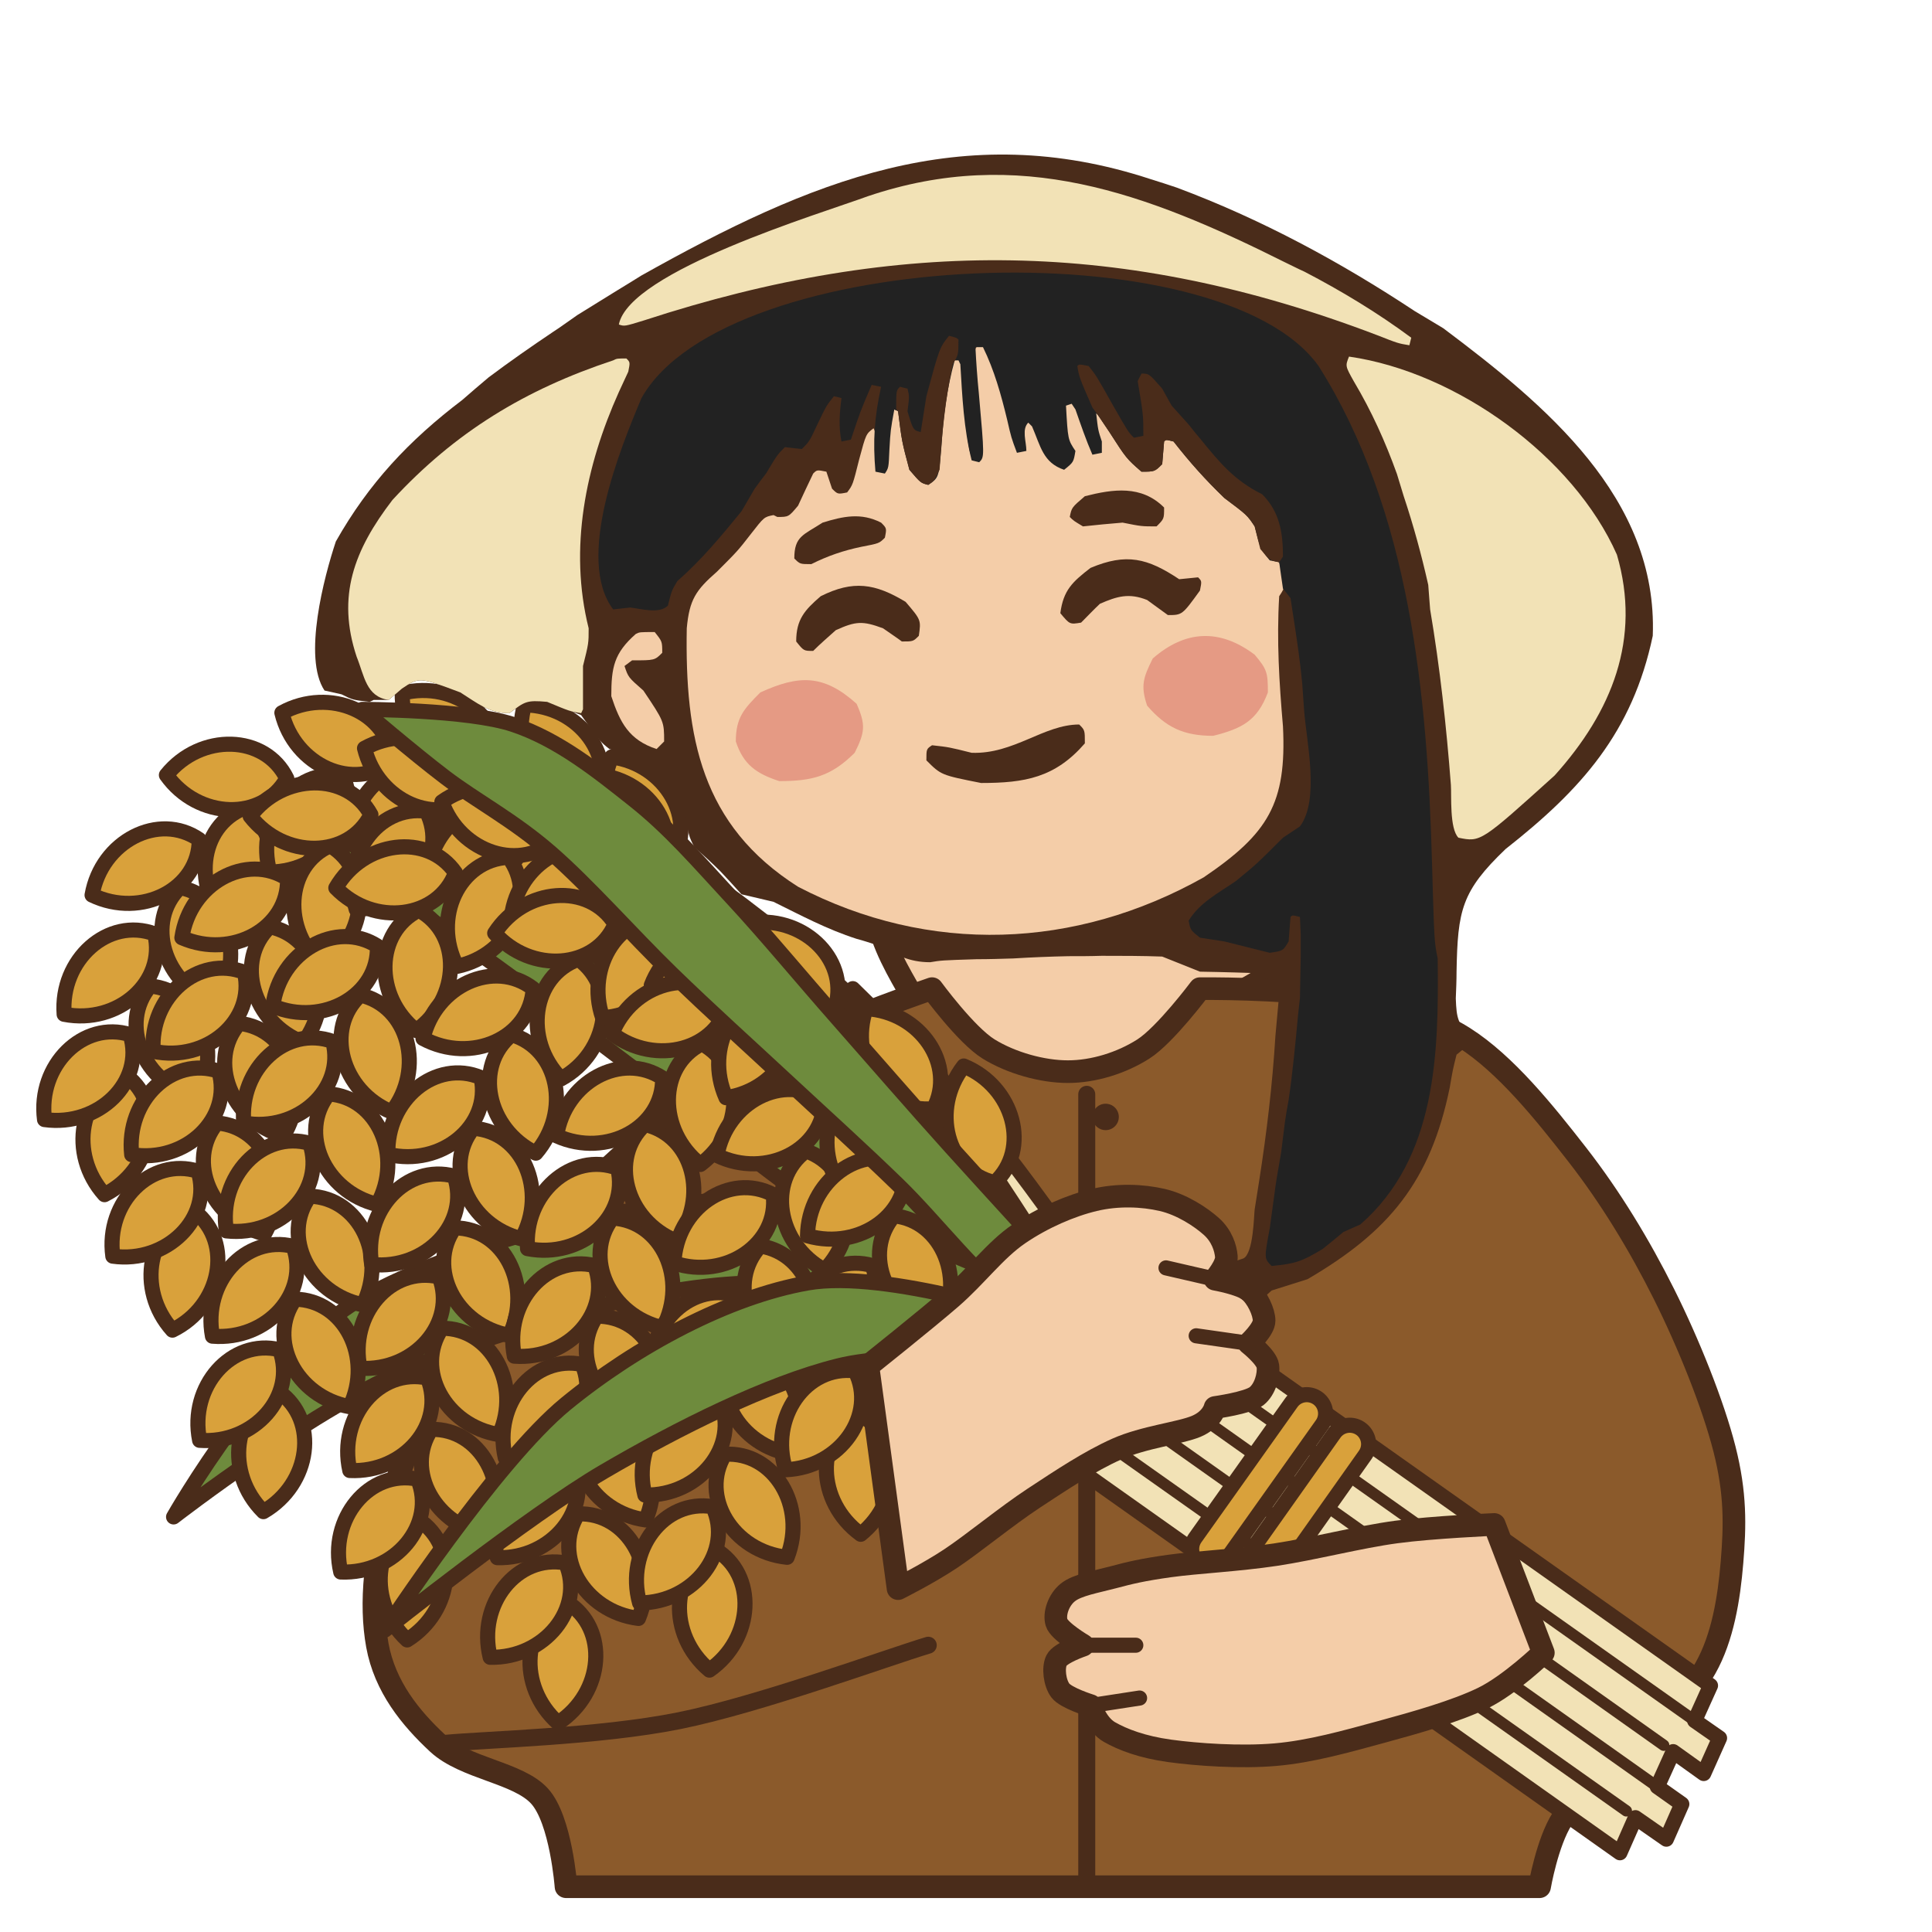
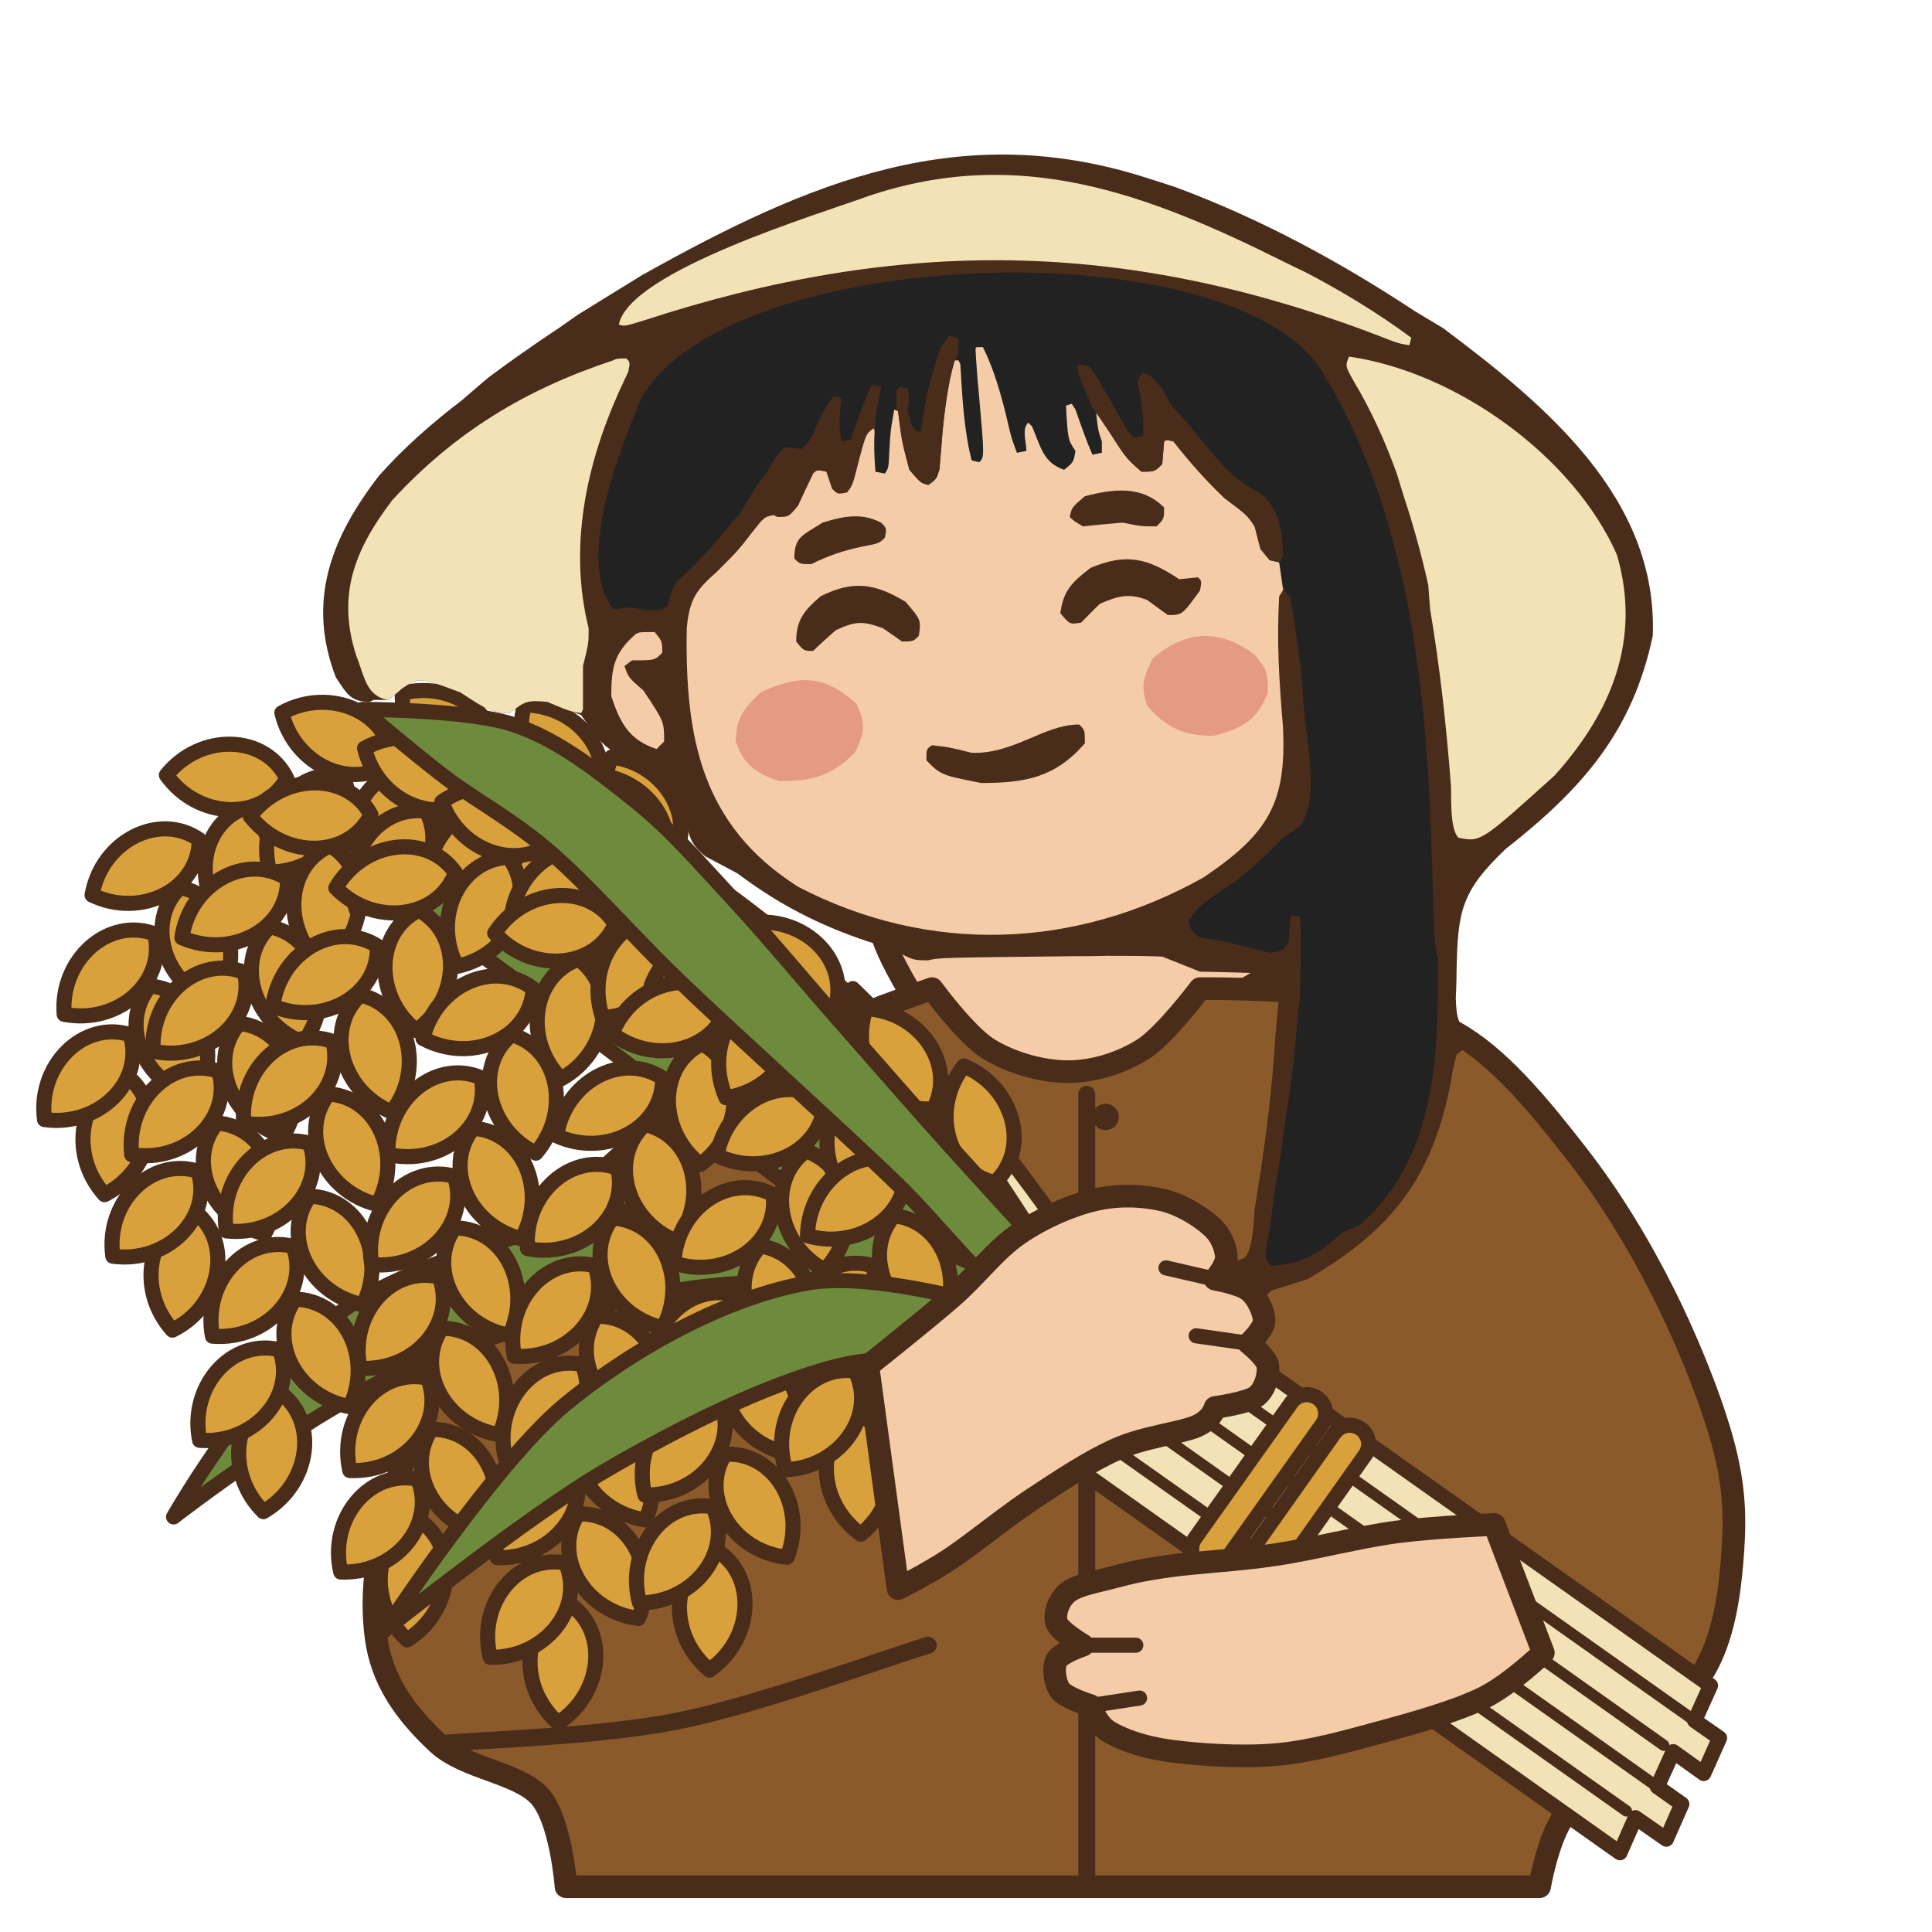
<svg xmlns="http://www.w3.org/2000/svg" viewBox="0 0 512 512" stroke="#4A2C1A" stroke-linejoin="round" stroke-linecap="round">
  <g id="body">
    <path d="M240 230c-17 7-.7 28.7 4 38c4.7 9.3 14.7 15.3 24 18c9.3 2.7 22.7 1.3 32-2c9.3-3.3 16.3-12.3 24-18c7.7-5.7 18.3-9.3 22-16c3.7-6.7 17.7-20.7 0-24c-17.7-3.3-89-3-106 4z" fill="#F4CDA8" stroke-width="6" />
    <path d="M150 500c0 0-1.3-17.7-7-24c-5.7-6.3-19.8-7.3-27-14c-7.2-6.7-14-15-16-26c-2-11-.7-25 4-40c4.7-15 12.7-34 24-50c11.3-16 30-34.3 44-46c14-11.7 27.5-17.7 40-24c12.5-6.3 35-14 35-14c0 0 9 12.3 15 16c6 3.7 14.2 6 21 6c6.8 0 14.2-2.3 20-6c5.8-3.7 15-16 15-16c0 0 22.3-.2 34 2c11.7 2.2 25 4 36 11c11 7 21.2 19.7 30 31c8.8 11.3 16.5 24 23 37c6.5 13 13 29.2 16 41c3 11.8 2.8 20.3 2 30c-.8 9.7-2.5 20-7 28c-4.5 8-13.7 13.3-20 20c-6.3 6.7-14 13.7-18 20c-4 6.3-6 18-6 18c0 0-258 0-258 0z" fill="#8B5A2B" stroke-width="6" />
    <path d="M288 290c0 18.3 0 75.3 0 110c0 34.7 0 81.7 0 98" fill="none" stroke-width="4.5" />
    <path d="M118 462c10.3-1 40.7-1.7 62-6c21.3-4.3 55-16.7 66-20" fill="none" stroke-width="4.5" />
    <circle cx="293" cy="296" r="3.5" fill="#4A2C1A" stroke="none" />
  </g>
  <g id="rice" data-pivot="302 356" style="transform-box: view-box; transform-origin: 302px 356px">
    <path d="M300 352c0 0-25.7-37-38-52c-12.3-15-36-38-36-38c0 0-15.3 10.7-12 22c3.3 11.3 20.7 30 32 46c11.3 16 36 50 36 50c0 0 18-28 18-28z" fill="#F2E2B6" stroke-width="4" />
    <path d="M310.4 345.6c0 0 142.9 101.1 142.9 101.1c0 0-4.2 9.3-4.2 9.3c0 0 6.6 4.6 6.6 4.6c0 0-4.2 9.4-4.2 9.4c0 0-8.1-5.8-8.1-5.8c0 0-4.2 9.3-4.2 9.3c0 0 6.5 4.6 6.5 4.6c0 0-4.1 9.3-4.1 9.3c0 0-8.2-5.7-8.2-5.7c0 0-4.1 9.3-4.1 9.3c0 0-147.7-104.6-147.7-104.6c0 0 28.8-40.8 28.8-40.8z" fill="#F2E2B6" stroke-width="4" />
    <path d="M307.9 356.1c24.2 17.1 121.1 85.7 145.3 102.8" fill="none" stroke-width="3" />
    <path d="M302.2 364.2c23.1 16.4 115.6 81.9 138.7 98.3" fill="none" stroke-width="3" />
    <path d="M296.4 372.4c24.5 17.3 122.4 86.7 146.9 104" fill="none" stroke-width="3" />
    <path d="M290.6 380.6c23.4 16.5 117 82.8 140.4 99.3" fill="none" stroke-width="3" />
    <path d="M284 340c0 0-38.3-26.7-64-44c-25.7-17.3-62-44.3-90-60c-28-15.7-78-34-78-34c0 0 47 30.7 74 50c27 19.3 64.7 48.7 88 66c23.3 17.3 52 38 52 38c0 0 18-16 18-16z" fill="#6E8B3D" stroke-width="4" />
    <path d="M278 344c0 0-51.7-26-82-26c-30.3 0-75 12-100 26c-25 14-50 58-50 58c0 0 38.3-29.7 64-40c25.7-10.3 63.3-21.7 90-22c26.7-.3 70 20 70 20c0 0 8-16 8-16z" fill="#6E8B3D" stroke-width="4" />
    <path d="M284 342c-9-12.3-32-52.3-54-74c-22-21.7-54.3-45.7-78-56c-23.7-10.3-46.7-9.7-64-6c-17.3 3.7-30 10-40 28c-10 18-16.7 66.7-20 80" fill="none" stroke-width="3.5" />
    <g fill="#D9A13B" stroke-width="4">
      <path d="M27.7 316.6c13-6.6 16.2-23.4 5.9-31.5c-12.5 3.9-15.6 20.7-5.9 31.5z" />
      <path d="M11.8 296.7c14.4 2 26.6-10 22.7-22.5c-12.4-3.9-24.6 8.1-22.7 22.5z" />
      <path d="M52 290.9c7.3-12.6.8-28.4-12.2-29.6c-8.4 10-1.9 25.8 12.2 29.6z" />
      <path d="M17 268.8c14.3 2.8 27.1-8.6 24-21.3c-12.3-4.6-25.1 6.8-24 21.3z" />
      <path d="M56.9 265.8c8.5-11.7 3.6-28.1-9.2-30.6c-9.3 9.1-4.4 25.5 9.2 30.6z" />
      <path d="M24.4 237.2c13.1 6.3 28.4-1.6 28.4-14.7c-10.7-7.4-25.9.4-28.4 14.7z" />
      <path d="M61.3 246c12.4-7.5 14.3-24.5 3.5-31.9c-12.2 4.8-14.1 21.8-3.5 31.9z" />
      <path d="M44.1 205.4c8.4 11.8 25.5 12.3 31.9.9c-5.7-11.7-22.8-12.2-31.9-.9z" />
      <path d="M71.5 231.1c14.6-.1 24.9-13.7 19.3-25.5c-12.9-2.1-23.2 11.5-19.3 25.5z" />
      <path d="M74.7 188.9c3.4 14.1 19 21 29.3 12.9c-.9-13-16.6-19.9-29.3-12.9z" />
      <path d="M92.8 223.8c14 3.7 27.5-6.9 25.2-19.7c-11.9-5.4-25.4 5.1-25.2 19.7z" />
      <path d="M106.6 183.7c-.3 14.6 13.2 25.1 25.1 19.8c2.4-12.8-11.1-23.4-25.1-19.8z" />
      <path d="M115.2 221.9c12.6 7.2 28.4.5 29.5-12.5c-10.1-8.3-25.9-1.6-29.5 12.5z" />
      <path d="M139 186.8c-4 14 6.1 27.7 19 25.8c5.7-11.8-4.4-25.6-19-25.8z" />
      <path d="M137.3 226c10.3 10.2 27.3 7.9 31.7-4.3c-7.5-10.7-24.5-8.4-31.7 4.3z" />
    </g>
    <path d="M284 342c-8.7-11.7-31.7-50-52-70c-20.3-20-49.3-40.7-70-50c-20.7-9.3-38.7-10.3-54-6c-15.3 4.3-27.7 9.7-38 32c-10.3 22.3-20 85-24 102" fill="none" stroke-width="3.5" />
    <g fill="#D9A13B" stroke-width="4">
      <path d="M45.7 352.5c13-6.4 16.2-23.2 6-31.4c-12.5 3.8-15.7 20.6-6 31.4z" />
      <path d="M29.9 332.9c14.3 2 26.5-10.1 22.6-22.5c-12.4-3.9-24.6 8.1-22.6 22.5z" />
      <path d="M70.1 327c7.1-12.7.4-28.4-12.6-29.4c-8.3 10.1-1.5 25.8 12.6 29.4z" />
      <path d="M34.9 306c14.4 2.3 26.7-9.6 23.1-22.1c-12.4-4.2-24.7 7.7-23.1 22.1z" />
      <path d="M75.1 301c7.6-12.4 1.3-28.4-11.7-29.8c-8.5 9.9-2.2 25.9 11.7 29.8z" />
      <path d="M40.6 278.6c14.2 3 27.1-8.2 24.2-20.9c-12.2-4.8-25.2 6.4-24.2 20.9z" />
      <path d="M80.4 276.3c8.7-11.6 3.9-28.1-8.9-30.7c-9.4 9-4.6 25.5 8.9 30.7z" />
      <path d="M48.2 248.5c13.3 5.8 28.3-2.5 28-15.6c-10.9-7.1-25.9 1.2-28 15.6z" />
      <path d="M85.5 256c12.1-8 13.2-25.1 2-31.9c-11.9 5.3-13 22.4-2 31.9z" />
      <path d="M66.3 216.3c9 11.5 26.1 11.3 32-.4c-6.2-11.4-23.3-11.2-32 .4z" />
      <path d="M94.4 241c14.5-.4 24.5-14.3 18.6-26c-12.9-1.8-22.9 12.2-18.6 26z" />
      <path d="M96.6 198.3c3.5 14.1 19.2 21 29.4 12.8c-1-13-16.7-19.8-29.4-12.8z" />
      <path d="M113.2 232.6c13.8 4.7 28-4.8 26.6-17.8c-11.4-6.2-25.7 3.3-26.6 17.8z" />
      <path d="M130.8 193.5c-2.1 14.4 10 26.6 22.5 22.8c3.9-12.5-8.1-24.7-22.5-22.8z" />
      <path d="M134.3 232.2c11.5 8.9 28 4.4 30.9-8.3c-8.9-9.6-25.4-5.1-30.9 8.3z" />
      <path d="M162.1 200.6c-5.7 13.3 2.8 28.2 15.8 27.8c7.1-11-1.4-25.9-15.8-27.8z" />
    </g>
    <path d="M284 342c-8.3-10.8-32-46.7-50-65c-18-18.3-40.3-37.2-58-45c-17.7-7.8-33.7-9.3-48-2c-14.3 7.3-28.3 18-38 46c-9.7 28-16.7 101.7-20 122" fill="none" stroke-width="3.5" />
    <g fill="#D9A13B" stroke-width="4">
      <path d="M69.8 400.6c12.6-7.3 14.8-24.3 4.1-31.8c-12.2 4.6-14.4 21.6-4.1 31.8z" />
      <path d="M52.9 381.7c14.5 1.1 25.8-11.8 21.2-24c-12.7-3.1-24.1 9.7-21.2 24z" />
      <path d="M92.7 372.8c6.3-13.1-1.5-28.3-14.5-28.5c-7.6 10.7.2 25.9 14.5 28.5z" />
      <path d="M56.3 354.1c14.5 1.2 25.9-11.5 21.4-23.8c-12.6-3.2-24.1 9.5-21.4 23.8z" />
      <path d="M96.2 345.8c6.5-13-1-28.4-14.1-28.8c-7.7 10.5-.2 25.9 14.1 28.8z" />
      <path d="M60 326.2c14.5 1.6 26.3-10.8 22.1-23.2c-12.5-3.6-24.4 8.8-22.1 23.2z" />
      <path d="M100 319.2c7-12.7.1-28.4-12.9-29.3c-8.1 10.2-1.2 25.9 12.9 29.3z" />
      <path d="M64.6 297.6c14.3 2.6 26.9-9 23.6-21.6c-12.3-4.4-24.9 7.1-23.6 21.6z" />
      <path d="M103.8 294.7c8.9-11.5 4.5-28.1-8.3-31c-9.6 8.9-5.1 25.5 8.3 31z" />
      <path d="M72.3 266.6c13.3 5.6 28.2-2.9 27.7-15.9c-11-7-25.8 1.5-27.7 15.9z" />
      <path d="M110.3 273.1c11.8-8.5 12.2-25.6.7-31.9c-11.7 5.8-12 22.9-.7 31.9z" />
      <path d="M89 235.3c10.1 10.4 27.1 8.2 31.7-4c-7.4-10.7-24.4-8.6-31.7 4z" />
      <path d="M121.1 256.1c14.2-3 21.5-18.5 13.7-28.9c-13.1.6-20.4 16-13.7 28.9z" />
      <path d="M117.1 212.5c4.9 13.7 21.2 18.8 30.5 9.6c-2.3-12.8-18.7-18-30.5-9.6z" />
      <path d="M135.4 244.2c13.7 4.9 28-4.6 26.7-17.6c-11.4-6.3-25.7 3.2-26.7 17.6z" />
      <path d="M154.7 205.3c-3 14.2 8.2 27.1 20.9 24.1c4.8-12.1-6.4-25.1-20.9-24.1z" />
      <path d="M155.8 244.1c10.7 9.7 27.6 6.6 31.4-5.9c-8.1-10.2-24.9-7.1-31.4 5.9z" />
    </g>
    <path d="M284 342c-7.8-9.8-32-43.3-47-59c-15-15.7-29.5-29.8-43-35c-13.5-5.2-26.3-5-38 4c-11.7 9-24 20-32 50c-8 30-13.3 108.3-16 130" fill="none" stroke-width="3.5" />
    <g fill="#D9A13B" stroke-width="4">
      <path d="M107.9 434.6c12.3-7.7 13.9-24.7 3-31.9c-12.1 5-13.7 22-3 31.9z" />
      <path d="M90.3 416.6c14.5.6 25.4-12.6 20.4-24.6c-12.8-2.7-23.7 10.5-20.4 24.6z" />
      <path d="M129.8 406.8c5.8-13.3-2.5-28.3-15.5-28c-7.2 10.9 1.1 25.9 15.5 28z" />
      <path d="M92.7 389.7c14.5.7 25.5-12.4 20.6-24.5c-12.8-2.8-23.8 10.3-20.6 24.5z" />
      <path d="M132.3 380.2c6-13.2-2.2-28.3-15.2-28.2c-7.3 10.9.8 25.9 15.2 28.2z" />
      <path d="M95.4 362.6c14.5.9 25.7-12 21-24.2c-12.8-3-24 9.9-21 24.2z" />
      <path d="M135 353.9c6.3-13.1-1.4-28.4-14.5-28.5c-7.5 10.6.2 25.9 14.5 28.5z" />
      <path d="M98.5 335.1c14.4 1.5 26.2-11 21.9-23.4c-12.6-3.4-24.3 9-21.9 23.4z" />
      <path d="M138.2 328.3c7.1-12.7.3-28.4-12.8-29.3c-8.1 10.1-1.3 25.8 12.8 29.3z" />
      <path d="M102.8 305.9c14.1 3.4 27.4-7.5 24.7-20.3c-12-5.1-25.2 5.8-24.7 20.3z" />
      <path d="M142 305.6c9.5-11 6.1-27.7-6.4-31.4c-10.1 8.3-6.7 25 6.4 31.4z" />
      <path d="M112.1 275.2c12.8 6.9 28.4-.1 29.2-13.2c-10.3-8-25.9-.9-29.2 13.2z" />
      <path d="M148.7 285.9c12.7-7 15.2-24 4.6-31.7c-12.3 4.4-14.8 21.3-4.6 31.7z" />
      <path d="M131.1 247.3c9.6 10.8 26.7 9.6 31.9-2.4c-6.9-11.1-24-9.8-31.9 2.4z" />
      <path d="M159.7 269.7c14.5-.9 24-15.2 17.7-26.6c-13-1.4-22.4 12.9-17.7 26.6z" />
      <path d="M164.9 225.2c.6 14.5 14.6 24.3 26.2 18.4c1.7-13-12.3-22.8-26.2-18.4z" />
      <path d="M172.6 261.1c11.6 8.7 28.1 3.9 30.7-8.9c-9.1-9.4-25.5-4.6-30.7 8.9z" />
    </g>
    <path d="M284 342c-7.3-8.7-31.7-39.3-44-52c-12.3-12.7-20.7-22-30-24c-9.3-2-17.7 1.3-26 12c-8.3 10.7-18 22.7-24 52c-6 29.3-10 103.3-12 124" fill="none" stroke-width="3.5" />
    <g fill="#D9A13B" stroke-width="4">
      <path d="M147.9 456.6c12.2-8 13.5-25 2.4-32c-12 5.3-13.3 22.3-2.4 32z" />
      <path d="M129.9 439.2c14.5.3 25.2-13 20-25c-12.9-2.4-23.5 10.9-20 25z" />
      <path d="M169.2 428.9c5.6-13.4-3-28.2-16-27.7c-7 11.1 1.6 25.9 16 27.7z" />
      <path d="M131.8 412.8c14.5.4 25.3-12.9 20.1-24.9c-12.8-2.5-23.6 10.8-20.1 24.9z" />
      <path d="M171.1 402.8c5.8-13.4-2.7-28.2-15.7-27.8c-7.1 10.9 1.3 25.8 15.7 27.8z" />
      <path d="M133.9 386.3c14.5.6 25.4-12.6 20.4-24.7c-12.8-2.7-23.7 10.5-20.4 24.7z" />
      <path d="M173.3 376.9c6-13.2-2.1-28.3-15.2-28.1c-7.3 10.8.8 25.9 15.2 28.1z" />
      <path d="M136.3 359.4c14.5 1.1 25.9-11.8 21.3-24c-12.7-3.1-24.1 9.7-21.3 24z" />
      <path d="M175.7 351.9c6.8-12.9-.3-28.4-13.4-29.1c-7.9 10.4-.8 25.9 13.4 29.1z" />
      <path d="M139.8 330.9c14.3 2.8 27-8.6 23.9-21.3c-12.2-4.6-25 6.8-23.9 21.3z" />
      <path d="M179.2 328.9c8.9-11.5 4.5-28-8.3-30.9c-9.6 8.9-5.2 25.4 8.3 30.9z" />
      <path d="M147.5 301c13.3 6 28.3-2.3 28.1-15.3c-10.9-7.2-25.9 1-28.1 15.3z" />
      <path d="M185.6 308.6c11.7-8.7 11.9-25.8.4-32c-11.7 5.9-11.8 23-.4 32z" />
      <path d="M162.2 273.9c11.6 8.8 28.1 4.3 30.9-8.5c-9-9.5-25.5-5-30.9 8.5z" />
      <path d="M192.4 290.9c14.4-2.1 22.6-17.1 15.4-28c-13.1-.3-21.3 14.8-15.4 28z" />
      <path d="M198.1 244.7c-1.4 14.4 11.1 26.1 23.4 21.8c3.4-12.6-9.1-24.3-23.4-21.8z" />
    </g>
    <path d="M284 342c-6.3-7.3-28.3-35.3-38-44c-9.7-8.7-14-10-20-8c-6 2-10.7 9-16 20c-5.3 11-12.3 24.3-16 46c-3.7 21.7-5 70-6 84" fill="none" stroke-width="3.5" />
    <g fill="#D9A13B" stroke-width="4">
      <path d="M188 442.6c11.9-8.3 12.7-25.4 1.5-32c-11.9 5.5-12.7 22.6-1.5 32z" />
      <path d="M169.5 424.8c14.6-.1 24.9-13.7 19.4-25.5c-12.9-2.2-23.3 11.5-19.4 25.5z" />
      <path d="M208.6 412.7c5.3-13.5-3.5-28.1-16.5-27.3c-6.8 11.1 2 25.8 16.5 27.3z" />
      <path d="M170.9 396.2c14.5.3 25.2-13.1 19.9-25c-12.8-2.5-23.5 11-19.9 25z" />
      <path d="M210 385.4c5.9-13.2-2.3-28.3-15.4-28c-7.2 10.9 1.1 25.9 15.4 28z" />
      <path d="M172.8 366.3c14.4 1.7 26.3-10.7 22.1-23.1c-12.5-3.6-24.4 8.8-22.1 23.1z" />
      <path d="M212 360.5c8-12.2 2.4-28.3-10.5-30.3c-8.9 9.6-3.3 25.8 10.5 30.3z" />
      <path d="M178.6 334.7c13.8 4.6 27.9-5.2 26.3-18.1c-11.6-6.1-25.7 3.6-26.3 18.1z" />
      <path d="M218.5 336.6c10.1-10.4 7.5-27.3-4.9-31.6c-10.5 7.8-7.8 24.7 4.9 31.6z" />
      <path d="M190 306.2c13 6.3 28.3-1.5 28.5-14.5c-10.7-7.6-25.9.2-28.5 14.5z" />
      <path d="M223.6 315.8c13.6-5.3 18.3-21.7 8.8-30.7c-12.8 2.6-17.5 19.1-8.8 30.7z" />
      <path d="M229.5 267.3c-4.7 13.7 4.9 27.9 17.9 26.5c6.1-11.5-3.4-25.7-17.9-26.5z" />
    </g>
    <path d="M284 342c-5.3-6.2-25-31.7-32-37c-7-5.3-7 .8-10 5c-3 4.2-5.7 10.7-8 20c-2.3 9.3-5 23.7-6 36c-1 12.3 0 31.7 0 38" fill="none" stroke-width="3.5" />
    <g fill="#D9A13B" stroke-width="4">
      <path d="M228.1 406.6c11.3-9.1 10.9-26.2-.8-32c-11.4 6.3-11 23.4.8 32z" />
      <path d="M208.2 389.5c14.5-.6 24.3-14.6 18.4-26.2c-13-1.6-22.8 12.4-18.4 26.2z" />
      <path d="M246.1 377.6c6-13.3-2.2-28.3-15.3-28.1c-7.2 10.9 1 25.9 15.3 28.1z" />
      <path d="M209.1 358.5c14.4 1.6 26.3-10.7 22.1-23.1c-12.5-3.6-24.4 8.7-22.1 23.1z" />
      <path d="M248.8 351.9c7.4-12.5 1-28.4-11.9-29.7c-8.5 10-2.1 25.8 11.9 29.7z" />
      <path d="M214 327.5c14 4 27.8-6.1 25.8-19.1c-11.8-5.6-25.6 4.6-25.8 19.1z" />
      <path d="M252.8 329.9c10.9-9.7 9.6-26.7-2.4-31.9c-11.1 6.9-9.8 23.9 2.4 31.9z" />
      <path d="M255.4 282.5c-8.9 11.5-4.5 28 8.2 30.9c9.6-8.8 5.2-25.4-8.2-30.9z" />
    </g>
    <path d="M276 350c0 0-41-13.7-62-10c-21 3.7-45.3 16.7-64 32c-18.7 15.3-48 60-48 60c0 0 38-30.3 58-42c20-11.7 43.3-23.3 62-28c18.7-4.7 50 0 50 0c0 0 4-12 4-12z" fill="#6E8B3D" stroke-width="4" />
    <path d="M96 188c0 0 28 0 40 4c12 4 22.3 12.3 32 20c9.7 7.7 17 16.3 26 26c9 9.7 18.3 21 28 32c9.7 11 19.8 22.7 30 34c10.2 11.3 31 34 31 34c0 0-7.5 10-15 6c-7.5-4-20-20.3-30-30c-10-9.7-20-18.7-30-28c-10-9.3-19.7-18-30-28c-10.3-10-22-23.3-32-32c-10-8.7-19.7-13.7-28-20c-8.3-6.3-22-18-22-18z" fill="#6E8B3D" stroke-width="4" />
    <path d="M346.3 374.6L320.8 410.5" fill="none" stroke-width="14" />
    <path d="M346.3 374.6L320.8 410.5" fill="none" stroke="#D9A13B" stroke-width="6" />
    <path d="M357.7 382.7L332.3 418.6" fill="none" stroke-width="14" />
    <path d="M357.7 382.7L332.3 418.6" fill="none" stroke="#D9A13B" stroke-width="6" />
  </g>
  <g id="hands">
    <path d="M230 362c0 0 15.3-12.2 22-18c6.7-5.8 11.7-12.7 18-17c6.3-4.3 13.7-7.5 20-9c6.3-1.5 12.8-1.2 18 0c5.2 1.2 10.2 4.5 13 7c2.8 2.5 3.8 5.7 4 8c.2 2.3-3 6-3 6c0 0 6.8 1.2 9 3c2.2 1.8 4 5.7 4 8c0 2.3-4 6-4 6c0 0 4.7 3.7 5 6c.3 2.3-.7 6.2-3 8c-2.3 1.8-11 3-11 3c0 0-.7 3.2-5 5c-4.3 1.8-13.8 2.8-21 6c-7.2 3.2-14.7 8.2-22 13c-7.3 4.8-16 12-22 16c-6 4-14 8-14 8c0 0-8-59-8-59z" fill="#F4CDA8" stroke-width="6" />
    <path d="M322 339c-2.2-.5-10.8-2.5-13-3" fill="none" stroke-width="4" />
    <path d="M331 356c-2.3-.3-11.7-1.7-14-2" fill="none" stroke-width="4" />
    <path d="M409 438c0 0-8.8 8.5-16 12c-7.2 3.5-17.8 6.5-27 9c-9.2 2.5-18.7 5.2-28 6c-9.3.8-20.7 0-28-1c-7.3-1-12.5-3-16-5c-3.5-2-5-7-5-7c0 0-6.5-2-8-4c-1.5-2-2-6-1-8c1-2 7-4 7-4c0 0-6.3-3.7-7-6c-.7-2.3.5-6 3-8c2.5-2 7.5-2.8 12-4c4.5-1.2 7.8-2 15-3c7.2-1 18-1.5 28-3c10-1.5 22.3-4.7 32-6c9.7-1.3 26-2 26-2c0 0 13 34 13 34z" fill="#F4CDA8" stroke-width="6" />
    <path d="M287 436c2.3 0 11.7 0 14 0" fill="none" stroke-width="4" />
    <path d="M289 452c2.2-.3 10.8-1.7 13-2" fill="none" stroke-width="4" />
  </g>
  <g id="head" data-pivot="278 257" style="transform-box: view-box; transform-origin: 278px 257px" stroke="none">
-     <path d="M305 47.5c2.2.7 4.5 1.4 6.8 2.2 22.3 8.3 43.4 19.7 63.2 32.8 2.5 1.5 5 3 7.5 4.5 26.9 20.2 56.9 44.9 55.5 81.5-5.4 25.6-18.9 40.7-39 56.5-11.7 11.2-12.7 16.2-13 32.5 0 2.3-.1 4.7-.2 7.1.2 5.5.6 6.3 3.7 10.4-1 2.5-1 2.5-3.5 4.5-1 4-1 4-1.8 8.7-5.1 24.9-16.1 38.2-37.7 50.8-3.1 1-6.3 2-9.5 3-1.3 1.2-2.6 2.3-4 3.5-4.3 0-6-3.1-8-6.5 0-3 0-3 1.5-4.5 1-.3 2-.7 3-1 2.7-1.3 2.8-11.5 3-13 .4-2.5.8-5 1.2-7.6 2-12.8 3.5-25.4 4.3-38.4.3-3.7.7-7.3 1-11 0-3 0-3-2.5-5.5-6.2-.2-12.3-.4-18.5-.5-3.3-1.3-6.7-2.7-10-4-5.4-.2-10.8-.2-16.1-.2-2.9.1-5.8.1-8.8.1-4.9.1-9.7.3-14.6.6-3.2.1-6.4.2-9.7.2-9.3.3-9.3.3-12.3.8-5.7 0-8.9-2-14-4.5-1.8-.6-3.6-1.2-5.5-1.7-7.8-2.5-14.7-6.2-22-9.8-2.8-.7-5.6-1.3-8.5-2-1.8-2-3.6-4-5.5-6-2.2-2.2-4.6-4.4-7-6.5-1.5-3-1.5-3-2.5-9.5-3.9-9.8-10.1-13.7-20-16.5-2.5-2-2.5-2-7.5-9-12.8-5.1-12.8-5.1-19-.5-5.4 0-8.4-2.6-13-5.5-10.9-4.1-10.9-4.1-15.5-1-1.2 1-2.3 2-3.5 3-1.3 0-2.6 0-4 0-.3.2-.7.3-1 .5-4.5-.5-4.5-.5-7.5-2-1.5-.3-3-.7-4.5-1-5.8-8.7-.1-30.2 3-39.5 8.7-15.4 19.4-26.8 33.5-37.5 2.3-2 4.6-4 7-6 5.6-4.2 11.2-8.1 17-12 1.1-.7 1.1-.7 6.5-4.5 3.5-2.2 7-4.3 10.5-6.5 2.1-1.3 4.3-2.6 6.5-4 44.6-25 84.9-42 135-25.5z" fill="#4A2C1A" />
+     <path d="M305 47.5c2.2.7 4.5 1.4 6.8 2.2 22.3 8.3 43.4 19.7 63.2 32.8 2.5 1.5 5 3 7.5 4.5 26.9 20.2 56.9 44.9 55.5 81.5-5.4 25.6-18.9 40.7-39 56.5-11.7 11.2-12.7 16.2-13 32.5 0 2.3-.1 4.7-.2 7.1.2 5.5.6 6.3 3.7 10.4-1 2.5-1 2.5-3.5 4.5-1 4-1 4-1.8 8.7-5.1 24.9-16.1 38.2-37.7 50.8-3.1 1-6.3 2-9.5 3-1.3 1.2-2.6 2.3-4 3.5-4.3 0-6-3.1-8-6.5 0-3 0-3 1.5-4.5 1-.3 2-.7 3-1 2.7-1.3 2.8-11.5 3-13 .4-2.5.8-5 1.2-7.6 2-12.8 3.5-25.4 4.3-38.4.3-3.7.7-7.3 1-11 0-3 0-3-2.5-5.5-6.2-.2-12.3-.4-18.5-.5-3.3-1.3-6.7-2.7-10-4-4.9-.2-9.9-.2-14.8-.2-2.9.1-5.8.1-8.8.1-35.6.4-35.6.4-38.4 1.1-4 0-4 0-9.5-3-2.1-.7-4.3-1.3-6.5-2-12.9-4.3-23.6-9.8-34.5-18-2.8-1.5-5.6-3-8.5-4.5-4.5-3.6-4.6-6.1-5.5-12-3.9-9.8-10.1-13.7-20-16.5-2.5-2-2.5-2-7.5-9-12.8-5.1-12.8-5.1-19-.5-5.4 0-8.4-2.6-13-5.5-10.9-4.1-10.9-4.1-15.5-1-1.2 1-2.3 2-3.5 3-1.3 0-2.6 0-4 0-.3.2-.7.3-1 .5-5.2 0-6.1-2.2-9-6.5-7.8-20.3-1.2-37.1 11.5-53.5 6.7-7.5 14-13.9 22-20 2.3-2 4.6-4 7-6 5.6-4.2 11.2-8.1 17-12 1.1-.7 1.1-.7 6.5-4.5 3.5-2.2 7-4.3 10.5-6.5 2.1-1.3 4.3-2.6 6.5-4 44.6-25 84.9-42 135-25.5z" fill="#4A2C1A" />
    <path d="M261 92c3 7.2 5.3 14.2 7.1 21.8.4 1.9.9 3.8 1.4 5.7.7 0 1.3 0 2 0 0-2.3 0-4.6 0-7 .2-.2.2-.2 1-1 2 2.5 2 2.5 5 9.5 2.5 2.5 2.5 2.5 4.5 3 2.5-2.5 2.5-2.5 2-5.5-.5-.8-1-1.7-1.5-2.5-.2-2.8-.3-5.6-.5-8.5.7-.3 1.3-.7 2-1 2 3 2 3 3.8 8.4.2.9.2.9 1.7 5.1.7 0 1.3 0 2 0-.5-4.5-.5-4.5-1.5-8 0-1 0-2 0-3 2.5 2 2.5 2 6.5 9 5.1 6.5 5.1 6.5 9.5 6.5 1.5-1.5 1.5-1.5 2-7.5 1-1 1-1 3-.5 1.6 2 3.3 4 5 6 4.8 5.5 9.7 10.1 15.5 14.5 2 4 2 4 3.5 9.5 2.5 2 2.5 2 4 2.5 1.8 6.3 1.8 6.3 0 9-.7 11.7 0 22.9 1 34.5 1 20.4-3.9 28.4-21 40-34 19.1-72.7 20.6-107.5 2.5-25.7-16.3-30-39.7-29.5-68.5.7-7.6 2.4-10.1 8-15 5.5-5.5 5.5-5.5 9-10 3.5-4.5 3.5-4.5 6-5 .2.1.2.1 1 .5 3 0 3 0 5.5-3 1.3-2.8 2.6-5.6 4-8.5 1-1 1-1 3.5-.5.5 1.5 1 3 1.5 4.5 1.5 1.5 1.5 1.5 4 1 1.5-2 1.5-2 3.2-8.8 1.8-6.7 1.8-6.7 3.8-8.2.5 1 .5 1 .7 6.3.1 1.7.2 3.4.3 5.2.7 0 1.3 0 2 0 .5-1 .5-1 .7-5.8.4-8 .4-8 1.8-10.7.2.1.2.1 1.5.5.5 3.5 1 7 1.5 10.5 2 6 2 6 4.5 8.5 2.5-.5 2.5-.5 4-3.5.3-4.5.7-9 1-13.5 1.6-11.7 1.6-11.7 3.5-16 1.5.5 1.5.5 2 1.5.1 1.1.1 1.1.4 6.4 1.2 16.4 1.2 16.4 2.6 19.1.7-.2 1.3-.3 2-.5 0-7.1-.7-14.1-1.3-21.2-.7-8.9-.7-8.9 2.3-8.3z" fill="#F4CDA8" />
    <path d="M349.5 97.1c24.2 38.4 28.8 87.2 30 131.7.6 20.8.6 20.8 1.5 25.2.3 24.9-.2 52.8-20.5 70.5-1.5.7-3 1.3-4.5 2-1.8 1.5-3.6 3-5.5 4.5-5.5 3.3-7.2 3.9-13.5 4.5-2-2-2-2-.5-10 .5-3.7 1-7.3 1.5-11 .2-1.5.2-1.5 1.5-9 .3-2.6.7-5.3 1-8 .3-2 .6-4 1-6 1.1-7.5 1.8-15 2.5-22.5.2-1.5.3-3 .5-4.5.1-3.7.1-7.3.2-11 0-1.9 0-3.9 0-5.9-.1-1.5-.1-3-.2-4.6-2-.5-2-.5-2.5 0-.2 2.1-.3 4.3-.5 6.5-1.5 2.5-1.5 2.5-5 3-4-1-8-2-12-3-2.1-.3-4.3-.7-6.5-1-2.5-2-2.5-2-3-4.5 2.9-4.8 8-7.4 12.5-10.5 5.5-4.5 5.5-4.5 12.5-11.5 1.5-1 3-2 4.5-3 5.3-7.1 1.7-22.6 1.1-30.8-.2-2.4-.3-4.7-.5-7.1-.5-5.4-1.3-10.8-2.1-16.1-.3-2.1-.7-4.3-1-6.5-.3-.4-.3-.4-2-2.5-.3-2.3-.7-4.6-1-7-.8-.2-1.7-.3-2.5-.5-2.5-3-2.5-3-4-9-2-3-2-3-8-7.5-5-4.8-9.2-9.5-13.5-15-2-.5-2-.5-2.5 0-.2 2-.3 4-.5 6-2 2-2 2-5.5 2-4-3.5-4-3.5-8.5-10.5-3-4.5-3-4.5-3.5-5 .5 4.5.5 4.5 1.5 7.5 0 1 0 2 0 3-.8.2-1.7.3-2.5.5-1.7-3.9-3.1-8-4.5-12-.3-.5-.7-1-1-1.5-.5.2-1 .3-1.5.5.5 9 .5 9 2.5 12-.5 3-.5 3-3 5-5.6-1.9-6.2-6.2-8.5-11.5-.3-.3-.7-.7-1-1-1.8 1.8-.5 5-.5 7.5-.4.1-.4.1-2.5.5-1.5-4-1.5-4-2.6-8.8-1.6-6.6-3.4-13.1-6.4-19.2-.7 0-1.3 0-2 0 .2 4.1.5 8.2.9 12.2 1.5 16.9 1.5 16.9.1 18.3-.7-.2-1.3-.3-2-.5-2.1-8.3-2.5-17-3-25.5-.2-.3-.3-.7-.5-1-.3 0-.7 0-1 0-2.1 7.6-3 14.9-3.5 22.7-.7 8.4-.7 8.4-3.5 10.3-2-.5-2-.5-5-4-2-7.5-2-7.5-3-15.5-.3-.2-.7-.3-1-.5-1 5.5-1 5.5-1.3 10.7-.2 4.8-.2 4.8-1.2 6.3-.8-.2-1.7-.3-2.5-.5-.7-8.2-.3-14.3 1.5-22.5-.8-.2-1.7-.3-2.5-.5-3 7-3 7-5.5 14.5-.8.2-1.7.3-2.5.5-.8-3.9-.5-7.6 0-11.5-.3-.1-.3-.1-2-.5-2 2.5-2 2.5-4.3 7.3-2.2 4.7-2.2 4.7-4.2 6.7-1.5-.2-3-.3-4.5-.5-2 2-2 2-5 7-1 1.3-2 2.6-3 4-1.2 2-2.3 4-3.5 6-5.4 6.6-10.6 12.9-17 18.5-1.5 2.5-1.5 2.5-2.5 6.5-2.3 2.3-7.2.8-10 .5-1.5.2-3 .3-4.5.5-10.1-13.4 1.9-42.7 7.5-56 22.5-40.1 153.5-45.2 179.5-8.4z" fill="#222222" />
    <path d="M357.5 94.5c28.6 4.1 59.5 26.5 71 52.5 6.5 22.3-1.3 41.6-16.5 58.5-19.6 17.7-19.6 17.7-25.5 16.5-2.4-2.4-1.8-11.2-2-14-1.2-15.6-2.9-31.1-5.5-46.5-.2-2.1-.3-4.3-.5-6.5-1.8-8-3.9-15.7-6.5-23.5-.6-1.9-1.2-3.9-1.8-5.9-3.1-8.6-6.7-16.6-11.4-24.5-2.3-4.1-2.3-4.1-1.3-6.6z" fill="#F2E2B6" />
    <path d="M166 95c1 1 1 1 .5 3.5-.8 1.8-1.7 3.6-2.5 5.4-8.8 19.6-13.3 41.4-8 62.6 0 4 0 4-1.5 10 0 3.8 0 7.7 0 11.5-.2.3-.3.7-.5 1-3-.5-3-.5-9-3-5.5-.5-5.9-.1-10 3-5.4 0-8.4-2.6-13-5.5-10.9-4.1-10.9-4.1-15.5-1-1.2 1-2.3 2-3.5 3-6-.9-6.4-6.3-8.5-11.5-5.3-16-.7-28.2 9.5-41.5 16.6-18 35.2-29.3 58.5-37 1-.5 1-.5 3.5-.5z" fill="#F2E2B6" />
    <path d="M340.5 69.5c1.7.8 3.4 1.7 5.2 2.5 9.8 5.1 19.4 10.9 28.3 17.5-.2.7-.3 1.3-.5 2-3-.5-3-.5-8.6-2.7-66.9-25.5-126.5-26-194.2-3.9-5.2 1.6-5.2 1.6-6.7 1.1 2.8-14.2 53.5-29.4 66-34 40-13.5 73.7-.9 110.5 17.5z" fill="#F2E2B6" />
    <path d="M227 186.5c2.5 5.6 2.2 7.6-.5 13-6.3 6.3-11.4 7.5-20 7.5-6.1-2-9.5-4.4-11.5-10.5 0-6.3 2.1-8.6 6.5-13 10.3-4.7 16.8-4.8 25.5 3z" fill="#E59A84" />
    <path d="M332.5 173.5c3.3 3.9 3.5 4.8 3.5 10-2.8 7.5-6.9 9.6-14.5 11.5-7.8 0-12.5-2.2-17.5-8-1.8-5.3-1-7.5 1.5-12.5 8.6-7.5 17.7-8 27-1z" fill="#E59A84" />
    <path d="M288.5 97c2 2.5 2 2.5 6.5 10.5 4 7 4 7 5.5 8.5.4-.1.4-.1 2.5-.5 0-5.5 0-5.5-1.5-14.5.3-.7.7-1.3 1-2 2 0 2 0 5.5 4 .4.7.4.7 2.5 4.5.7.8.7.8 4.5 5 1 1.3 2 2.5 3.1 3.8 5.2 6.4 9 11 16.4 14.7 4.6 4.6 5.5 10.1 5.5 16.5-.3.5-.7 1-1 1.5-2.5-.5-2.5-.5-5-3.5-.5-2-1-4-1.5-6-2-3-2-3-8-7.5-5-4.8-9.2-9.5-13.5-15-2-.5-2-.5-2.5 0-.2 2-.3 4-.5 6-2 2-2 2-5.5 2-4-3.5-4-3.5-8.5-10.5-3-4.5-3-4.5-4.5-6.5-3.5-8-3.5-8-4-11 .5-.5.5-.5 3 0z" fill="#4A2C1A" />
    <path d="M312.5 153.5c1.7-.2 3.3-.3 5-.5 1 1 1 1 .5 3.5-4.7 6.5-4.7 6.5-8.5 6.5-1.8-1.3-3.6-2.6-5.5-4-4.8-1.9-7.9-1-12.5 1-1.7 1.6-3.3 3.3-5 5-3 .5-3 .5-5.5-2.5.8-6.1 3.2-8.3 8-12 9.5-4 15.1-2.6 23.5 3z" fill="#4A2C1A" />
    <path d="M240 159.5c4.1 4.8 4.1 4.8 3.5 9-1.5 1.5-1.5 1.5-4.5 1.5-1.6-1.2-3.3-2.3-5-3.5-5.4-2-7.2-1.9-12.5.5-2 1.8-4.1 3.6-6 5.5-2.5 0-2.5 0-4.5-2.5 0-5.8 2.2-8.3 6.5-12 8.6-4.3 14.4-3.4 22.5 1.5z" fill="#4A2C1A" />
    <path d="M286 192c1.5 1.5 1.5 1.5 1.5 5-7.9 9.1-15.9 10.5-27.5 10.5-10.6-2.1-10.6-2.1-14.5-6 0-3 0-3 1.5-4 4.5.5 4.5.5 10.5 2 11.2.4 19.1-7.5 28.5-7.5z" fill="#4A2C1A" />
    <path d="M251.5 89c2 .5 2 .5 2.5 1 0 4 0 4-1.5 6.5-2 9.3-2.9 18.5-3.5 28-1.5 3-1.5 3-3 4-2-.5-2-.5-5-4-2-7.5-2-7.5-3-15.5-.2-.2-.3-.3-.5-.5 0-5 0-5 1-6 .7.2 1.3.3 2 .5.5 2 .5 2 0 6 1.5 5 1.5 5 3.5 5.5.5-3.1 1-6.3 1.5-9.5 3.5-12.9 3.5-12.9 6-16z" fill="#4A2C1A" />
    <path d="M173.5 167.5c2 2.5 2 2.5 2 5.5-2 2-2 2-8 2-.7.5-1.3 1-2 1.5 1 3 1 3 5 6.5 5.5 8.2 5.5 8.2 5.5 13.5-.7.7-1.3 1.3-2 2-7.3-2.4-9.7-7-12-14 0-7.6.7-11.4 6.5-16.5 1-.5 1-.5 5-.5z" fill="#F4CDA8" />
    <path d="M233.5 138.5c1.5 1.5 1.5 1.5 1 4-1.5 1.5-1.5 1.5-6.2 2.4-4.8 1-8.9 2.4-13.3 4.6-3 0-3 0-4.5-1.5 0-5.9 2.4-6.2 7.5-9.5 5.5-1.7 10.2-2.7 15.5 0z" fill="#4A2C1A" />
    <path d="M308.5 134.5c0 3 0 3-2 5-4 0-4 0-9-1-3.5.3-7 .6-10.5 1-2.5-1.5-2.5-1.5-3.5-2.5.5-2.5.5-2.5 4-5.5 7.5-1.9 15-3 21 3z" fill="#4A2C1A" />
  </g>
</svg>
